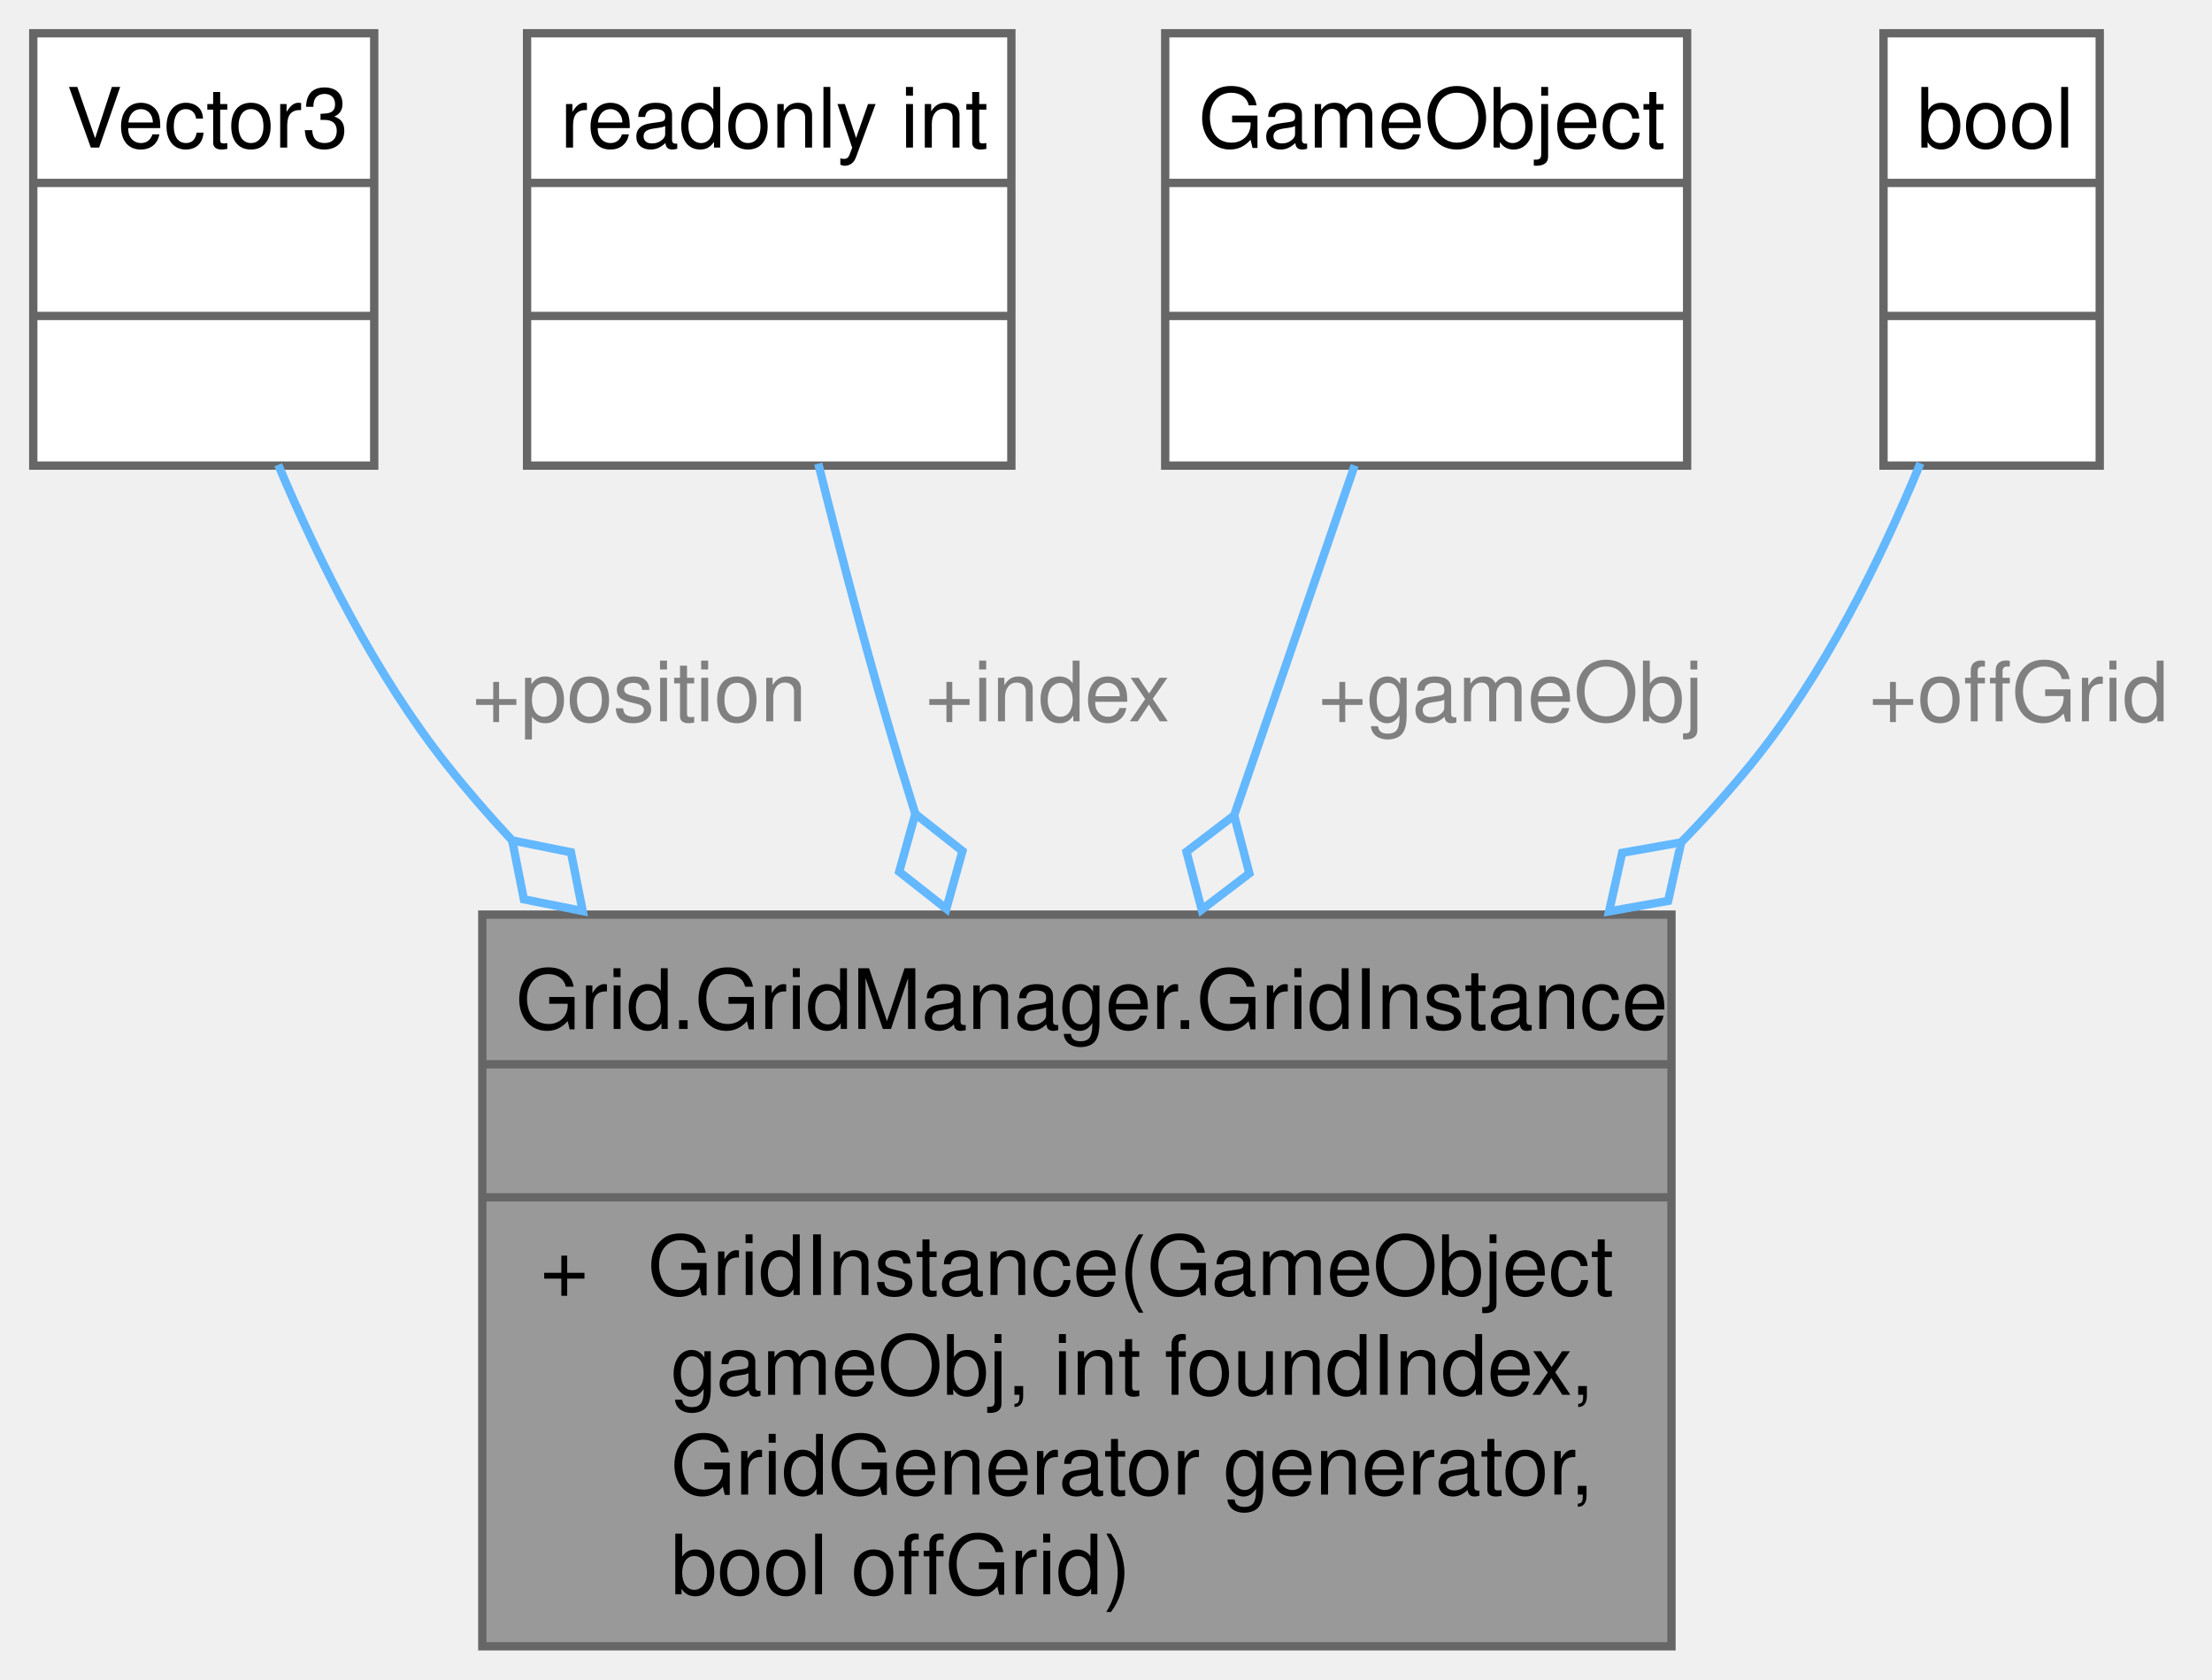
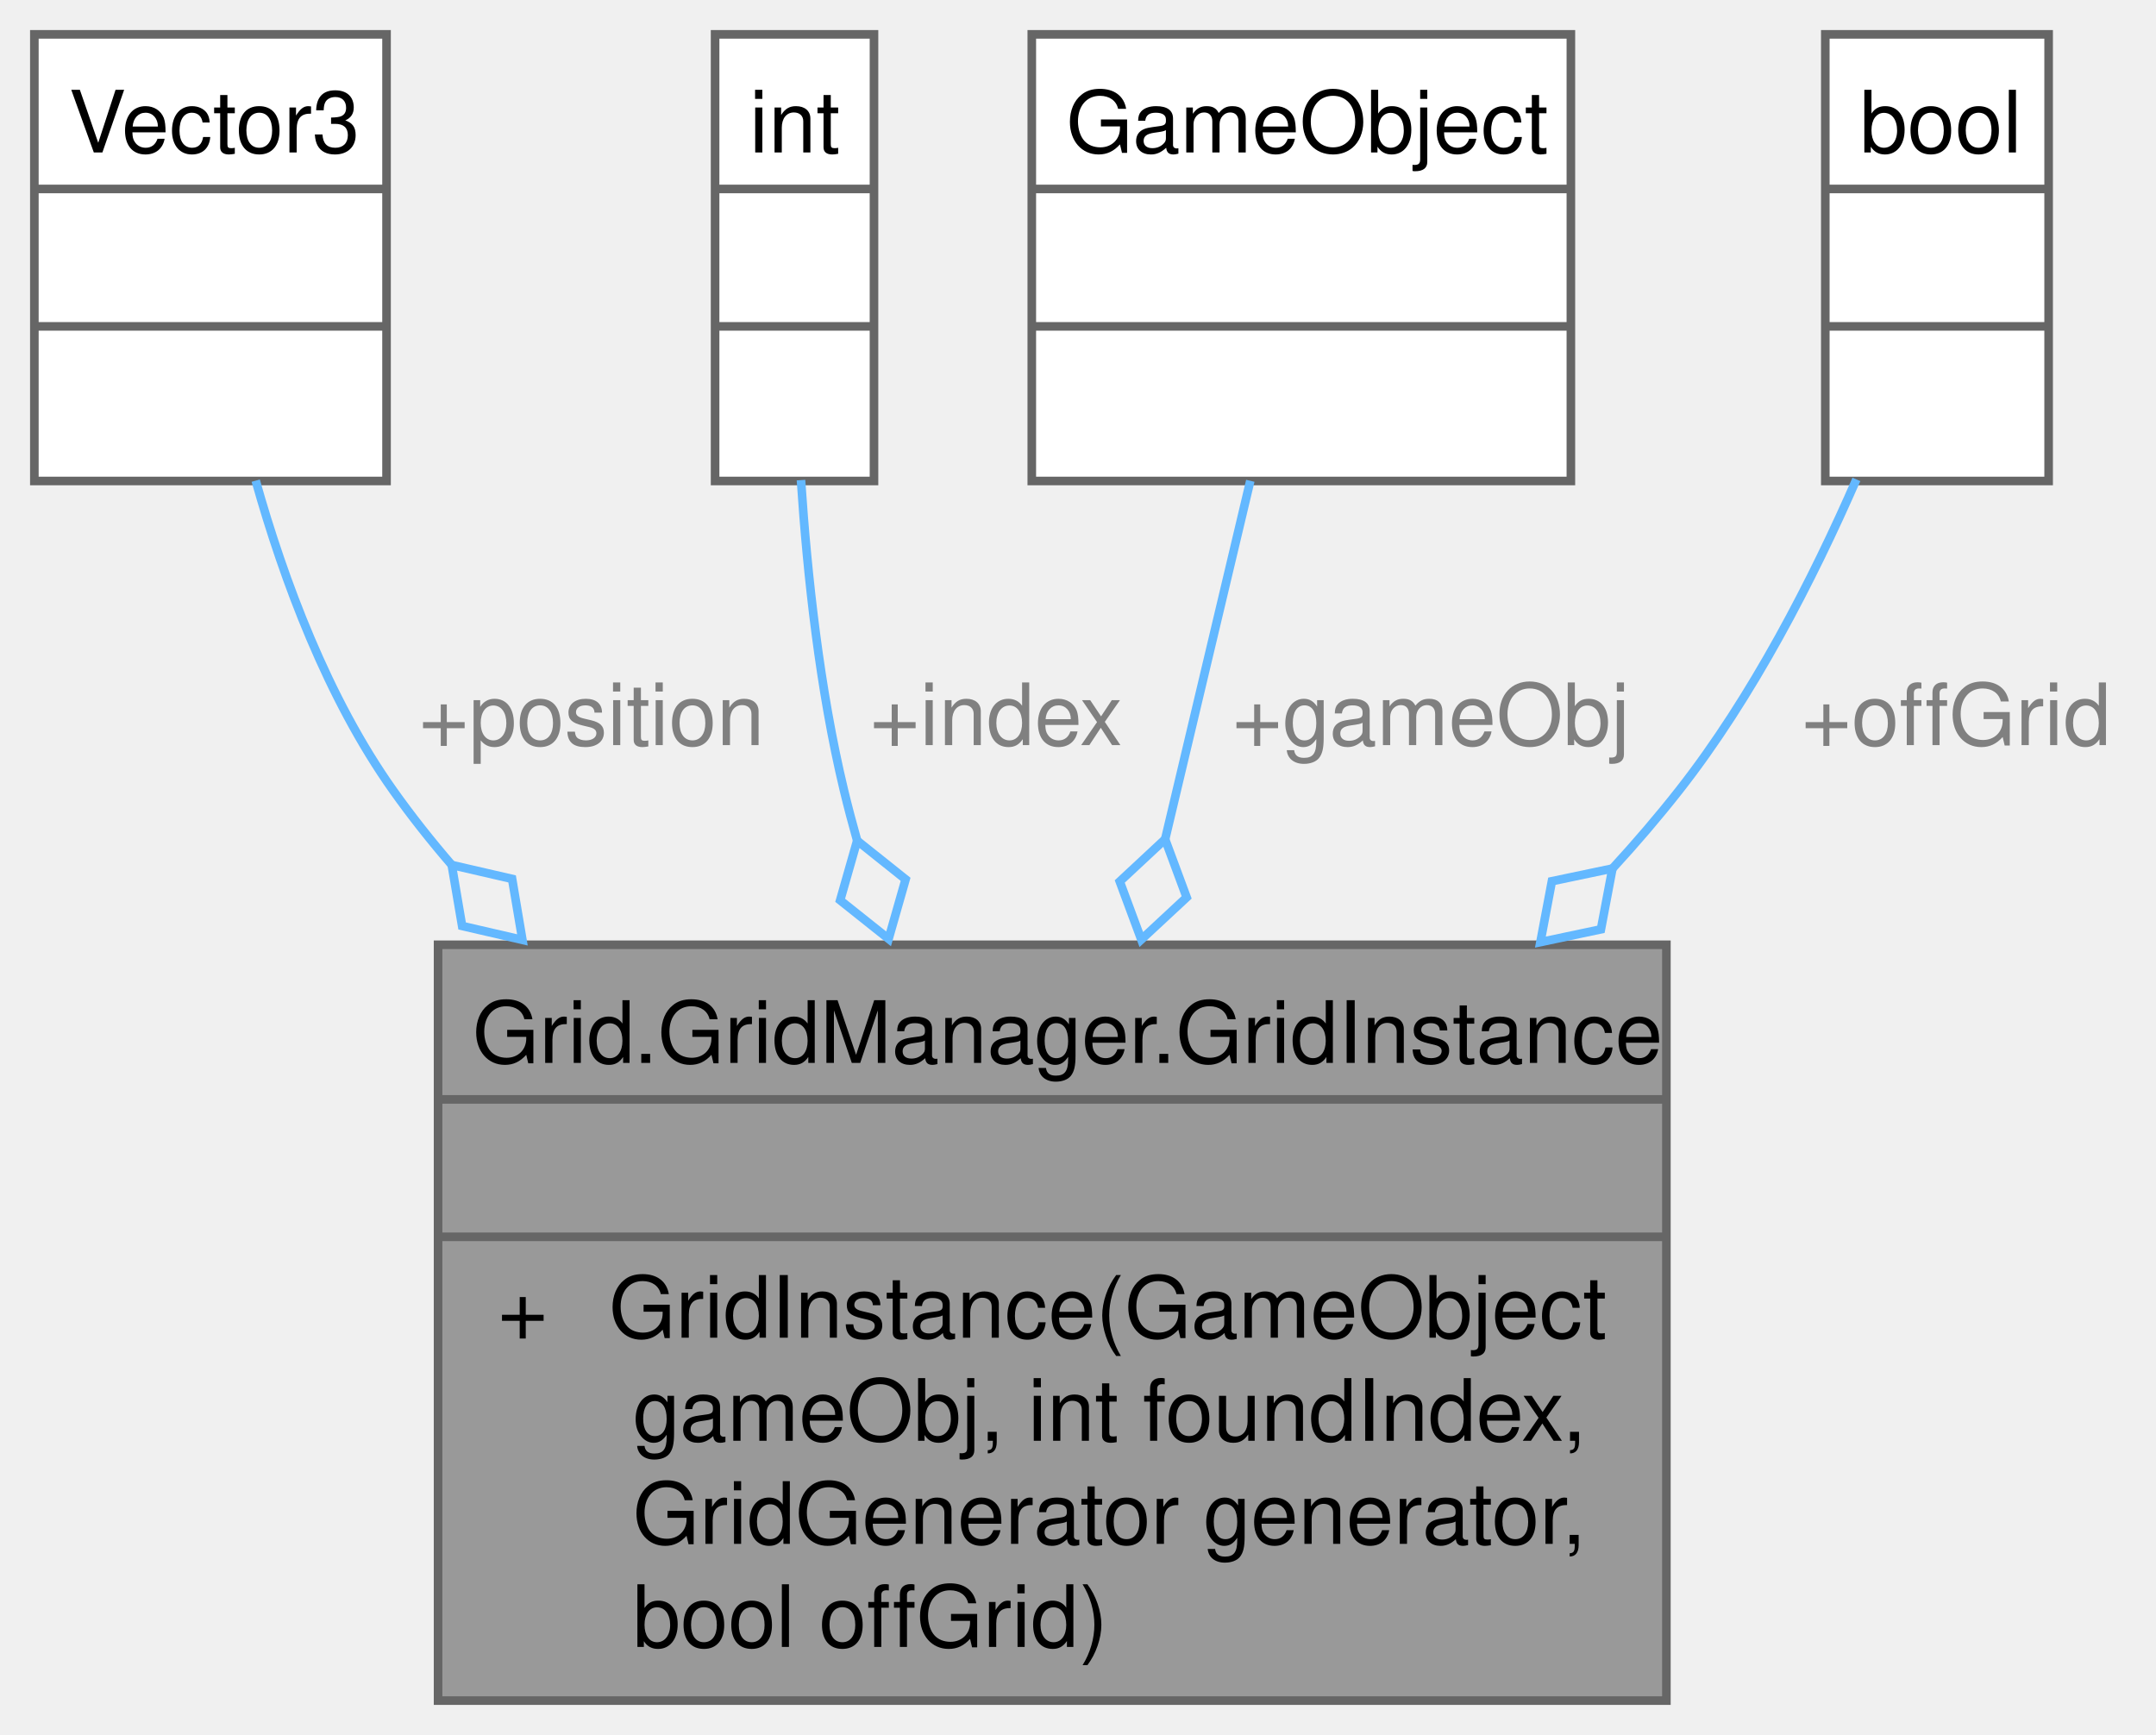
- <svg xmlns="http://www.w3.org/2000/svg" xmlns:xlink="http://www.w3.org/1999/xlink" width="266pt" height="202pt" viewBox="0.00 0.00 266.00 202.00">
+ <svg xmlns="http://www.w3.org/2000/svg" xmlns:xlink="http://www.w3.org/1999/xlink" width="251pt" height="202pt" viewBox="0.00 0.00 251.00 202.00">
  <g id="graph0" class="graph" transform="scale(1 1) rotate(0) translate(4 198)">
    <g id="Node000001" class="node">
      <g id="a_Node000001">
-         <a xlink:title=" ">
-           <polygon fill="#999999" stroke="none" points="197,-88 54,-88 54,0 197,0 197,-88" />
-           <text xml:space="preserve" text-anchor="start" x="58" y="-74.25" font-family="Helvetica,sans-Serif" font-size="10.00">Grid.GridManager.GridInstance</text>
-           <text xml:space="preserve" text-anchor="start" x="124" y="-58.25" font-family="Helvetica,sans-Serif" font-size="10.00"> </text>
-           <text xml:space="preserve" text-anchor="start" x="60.94" y="-42.25" font-family="Helvetica,sans-Serif" font-size="10.00">+</text>
-           <text xml:space="preserve" text-anchor="start" x="73.88" y="-42.25" font-family="Helvetica,sans-Serif" font-size="10.00">GridInstance(GameObject</text>
-           <text xml:space="preserve" text-anchor="start" x="73.88" y="-30.25" font-family="Helvetica,sans-Serif" font-size="10.00"> gameObj, int foundIndex,</text>
-           <text xml:space="preserve" text-anchor="start" x="73.88" y="-18.25" font-family="Helvetica,sans-Serif" font-size="10.00"> GridGenerator generator,</text>
-           <text xml:space="preserve" text-anchor="start" x="73.88" y="-6.25" font-family="Helvetica,sans-Serif" font-size="10.00"> bool offGrid)</text>
-           <polygon fill="#666666" stroke="#666666" points="54,-70 54,-70 197,-70 197,-70 54,-70" />
-           <polygon fill="#666666" stroke="#666666" points="54,-54 54,-54 197,-54 197,-54 54,-54" />
-           <polygon fill="none" stroke="#666666" points="54,0 54,-88 197,-88 197,0 54,0" />
+         <a xlink:title="Representation of a taken grid position.">
+           <polygon fill="#999999" stroke="none" points="190,-88 47,-88 47,0 190,0 190,-88" />
+           <text xml:space="preserve" text-anchor="start" x="51" y="-74.25" font-family="Helvetica,sans-Serif" font-size="10.00">Grid.GridManager.GridInstance</text>
+           <text xml:space="preserve" text-anchor="start" x="117" y="-58.25" font-family="Helvetica,sans-Serif" font-size="10.00"> </text>
+           <text xml:space="preserve" text-anchor="start" x="53.94" y="-42.25" font-family="Helvetica,sans-Serif" font-size="10.00">+</text>
+           <text xml:space="preserve" text-anchor="start" x="66.88" y="-42.25" font-family="Helvetica,sans-Serif" font-size="10.00">GridInstance(GameObject</text>
+           <text xml:space="preserve" text-anchor="start" x="66.88" y="-30.25" font-family="Helvetica,sans-Serif" font-size="10.00"> gameObj, int foundIndex,</text>
+           <text xml:space="preserve" text-anchor="start" x="66.88" y="-18.25" font-family="Helvetica,sans-Serif" font-size="10.00"> GridGenerator generator,</text>
+           <text xml:space="preserve" text-anchor="start" x="66.88" y="-6.25" font-family="Helvetica,sans-Serif" font-size="10.00"> bool offGrid)</text>
+           <polygon fill="#666666" stroke="#666666" points="47,-70 47,-70 190,-70 190,-70 47,-70" />
+           <polygon fill="#666666" stroke="#666666" points="47,-54 47,-54 190,-54 190,-54 47,-54" />
+           <polygon fill="none" stroke="#666666" points="47,0 47,-88 190,-88 190,0 47,0" />
        </a>
      </g>
    </g>
    <g id="Node000002" class="node">
      <g id="a_Node000002">
        <a xlink:title=" ">
          <polygon fill="white" stroke="none" points="41,-194 0,-194 0,-142 41,-142 41,-194" />
          <text xml:space="preserve" text-anchor="start" x="4" y="-180.25" font-family="Helvetica,sans-Serif" font-size="10.00">Vector3</text>
          <text xml:space="preserve" text-anchor="start" x="19" y="-164.25" font-family="Helvetica,sans-Serif" font-size="10.00"> </text>
          <text xml:space="preserve" text-anchor="start" x="19" y="-148.25" font-family="Helvetica,sans-Serif" font-size="10.00"> </text>
          <polygon fill="#666666" stroke="#666666" points="0,-176 0,-176 41,-176 41,-176 0,-176" />
          <polygon fill="#666666" stroke="#666666" points="0,-160 0,-160 41,-160 41,-160 0,-160" />
          <polygon fill="none" stroke="#666666" points="0,-142 0,-194 41,-194 41,-142 0,-142" />
        </a>
      </g>
    </g>
    <g id="edge5_Node000001_Node000002" class="edge">
      <g id="a_edge5_Node000001_Node000002">
        <a xlink:title=" ">
-           <path fill="none" stroke="#63b8ff" d="M29.46,-142.1C34.37,-130.44 41.22,-116.77 49.75,-106 52.19,-102.92 54.81,-99.9 57.56,-96.95" />
-           <polygon fill="none" stroke="#63b8ff" points="57.59,-96.92 59,-89.84 66.07,-88.43 64.66,-95.5 57.59,-96.92" />
+           <path fill="none" stroke="#63b8ff" d="M25.77,-142.04C29.06,-130.36 34.16,-116.7 41.75,-106 43.87,-103.01 46.18,-100.09 48.64,-97.24" />
+           <polygon fill="none" stroke="#63b8ff" points="48.59,-97.29 49.8,-90.19 56.82,-88.57 55.62,-95.67 48.59,-97.29" />
        </a>
      </g>
-       <text xml:space="preserve" text-anchor="start" x="52.75" y="-111.25" font-family="Helvetica,sans-Serif" font-size="10.00" fill="grey">+position</text>
+       <text xml:space="preserve" text-anchor="start" x="44.75" y="-111.25" font-family="Helvetica,sans-Serif" font-size="10.00" fill="grey">+position</text>
    </g>
    <g id="Node000003" class="node">
      <g id="a_Node000003">
        <a xlink:title=" ">
-           <polygon fill="white" stroke="none" points="117.62,-194 59.38,-194 59.38,-142 117.62,-142 117.62,-194" />
-           <text xml:space="preserve" text-anchor="start" x="63.38" y="-180.25" font-family="Helvetica,sans-Serif" font-size="10.00">readonly int</text>
+           <polygon fill="white" stroke="none" points="97.75,-194 79.25,-194 79.25,-142 97.75,-142 97.75,-194" />
+           <text xml:space="preserve" text-anchor="start" x="83.25" y="-180.25" font-family="Helvetica,sans-Serif" font-size="10.00">int</text>
          <text xml:space="preserve" text-anchor="start" x="87" y="-164.25" font-family="Helvetica,sans-Serif" font-size="10.00"> </text>
          <text xml:space="preserve" text-anchor="start" x="87" y="-148.25" font-family="Helvetica,sans-Serif" font-size="10.00"> </text>
-           <polygon fill="#666666" stroke="#666666" points="59.38,-176 59.38,-176 117.62,-176 117.62,-176 59.38,-176" />
-           <polygon fill="#666666" stroke="#666666" points="59.38,-160 59.38,-160 117.62,-160 117.62,-160 59.38,-160" />
-           <polygon fill="none" stroke="#666666" points="59.38,-142 59.38,-194 117.62,-194 117.62,-142 59.38,-142" />
+           <polygon fill="#666666" stroke="#666666" points="79.25,-176 79.25,-176 97.75,-176 97.75,-176 79.25,-176" />
+           <polygon fill="#666666" stroke="#666666" points="79.25,-160 79.25,-160 97.75,-160 97.75,-160 79.25,-160" />
+           <polygon fill="none" stroke="#666666" points="79.25,-142 79.25,-194 97.75,-194 97.75,-142 79.25,-142" />
        </a>
      </g>
    </g>
    <g id="edge6_Node000001_Node000003" class="edge">
      <g id="a_edge6_Node000001_Node000003">
        <a xlink:title=" ">
-           <path fill="none" stroke="#63b8ff" d="M94.4,-142.24C97.18,-131.1 100.67,-117.83 104.25,-106 104.84,-104.06 105.45,-102.1 106.07,-100.11" />
-           <polygon fill="none" stroke="#63b8ff" points="106.07,-100.11 104.13,-93.16 109.8,-88.7 111.74,-95.65 106.07,-100.11" />
+           <path fill="none" stroke="#63b8ff" d="M89.25,-142.1C89.99,-130.94 91.44,-117.69 94.25,-106 94.72,-104.04 95.25,-102.05 95.81,-100.06" />
+           <polygon fill="none" stroke="#63b8ff" points="95.79,-100.12 93.81,-93.18 99.45,-88.69 101.43,-95.62 95.79,-100.12" />
        </a>
      </g>
-       <text xml:space="preserve" text-anchor="start" x="107.25" y="-111.25" font-family="Helvetica,sans-Serif" font-size="10.00" fill="grey">+index</text>
+       <text xml:space="preserve" text-anchor="start" x="97.25" y="-111.25" font-family="Helvetica,sans-Serif" font-size="10.00" fill="grey">+index</text>
    </g>
    <g id="Node000004" class="node">
      <g id="a_Node000004">
        <a xlink:title=" ">
-           <polygon fill="white" stroke="none" points="198.88,-194 136.12,-194 136.12,-142 198.88,-142 198.88,-194" />
-           <text xml:space="preserve" text-anchor="start" x="140.12" y="-180.25" font-family="Helvetica,sans-Serif" font-size="10.00">GameObject</text>
-           <text xml:space="preserve" text-anchor="start" x="166" y="-164.25" font-family="Helvetica,sans-Serif" font-size="10.00"> </text>
-           <text xml:space="preserve" text-anchor="start" x="166" y="-148.25" font-family="Helvetica,sans-Serif" font-size="10.00"> </text>
-           <polygon fill="#666666" stroke="#666666" points="136.12,-176 136.12,-176 198.88,-176 198.88,-176 136.12,-176" />
-           <polygon fill="#666666" stroke="#666666" points="136.12,-160 136.12,-160 198.88,-160 198.88,-160 136.12,-160" />
-           <polygon fill="none" stroke="#666666" points="136.12,-142 136.12,-194 198.88,-194 198.88,-142 136.12,-142" />
+           <polygon fill="white" stroke="none" points="178.88,-194 116.12,-194 116.12,-142 178.88,-142 178.88,-194" />
+           <text xml:space="preserve" text-anchor="start" x="120.12" y="-180.25" font-family="Helvetica,sans-Serif" font-size="10.00">GameObject</text>
+           <text xml:space="preserve" text-anchor="start" x="146" y="-164.25" font-family="Helvetica,sans-Serif" font-size="10.00"> </text>
+           <text xml:space="preserve" text-anchor="start" x="146" y="-148.25" font-family="Helvetica,sans-Serif" font-size="10.00"> </text>
+           <polygon fill="#666666" stroke="#666666" points="116.12,-176 116.12,-176 178.88,-176 178.88,-176 116.12,-176" />
+           <polygon fill="#666666" stroke="#666666" points="116.12,-160 116.12,-160 178.88,-160 178.88,-160 116.12,-160" />
+           <polygon fill="none" stroke="#666666" points="116.12,-142 116.12,-194 178.88,-194 178.88,-142 116.12,-142" />
        </a>
      </g>
    </g>
    <g id="edge7_Node000001_Node000004" class="edge">
      <g id="a_edge7_Node000001_Node000004">
        <a xlink:title=" ">
-           <path fill="none" stroke="#63b8ff" d="M158.9,-142.02C154.7,-129.82 149.47,-114.62 144.4,-99.91" />
-           <polygon fill="none" stroke="#63b8ff" points="144.41,-99.93 138.68,-95.56 140.51,-88.59 146.24,-92.96 144.41,-99.93" />
+           <path fill="none" stroke="#63b8ff" d="M141.56,-142.02C138.69,-129.94 135.12,-114.93 131.66,-100.35" />
+           <polygon fill="none" stroke="#63b8ff" points="131.64,-100.29 126.36,-95.37 128.87,-88.61 134.15,-93.52 131.64,-100.29" />
        </a>
      </g>
-       <text xml:space="preserve" text-anchor="start" x="154.5" y="-111.25" font-family="Helvetica,sans-Serif" font-size="10.00" fill="grey">+gameObj</text>
+       <text xml:space="preserve" text-anchor="start" x="139.45" y="-111.25" font-family="Helvetica,sans-Serif" font-size="10.00" fill="grey">+gameObj</text>
    </g>
    <g id="Node000005" class="node">
      <g id="a_Node000005">
        <a xlink:title=" ">
-           <polygon fill="white" stroke="none" points="248.5,-194 222.5,-194 222.5,-142 248.5,-142 248.5,-194" />
-           <text xml:space="preserve" text-anchor="start" x="226.5" y="-180.25" font-family="Helvetica,sans-Serif" font-size="10.00">bool</text>
-           <text xml:space="preserve" text-anchor="start" x="234" y="-164.25" font-family="Helvetica,sans-Serif" font-size="10.00"> </text>
-           <text xml:space="preserve" text-anchor="start" x="234" y="-148.25" font-family="Helvetica,sans-Serif" font-size="10.00"> </text>
-           <polygon fill="#666666" stroke="#666666" points="222.5,-176 222.5,-176 248.5,-176 248.5,-176 222.5,-176" />
-           <polygon fill="#666666" stroke="#666666" points="222.5,-160 222.5,-160 248.5,-160 248.5,-160 222.5,-160" />
-           <polygon fill="none" stroke="#666666" points="222.5,-142 222.5,-194 248.5,-194 248.5,-142 222.5,-142" />
+           <polygon fill="white" stroke="none" points="234.5,-194 208.5,-194 208.5,-142 234.5,-142 234.5,-194" />
+           <text xml:space="preserve" text-anchor="start" x="212.5" y="-180.25" font-family="Helvetica,sans-Serif" font-size="10.00">bool</text>
+           <text xml:space="preserve" text-anchor="start" x="220" y="-164.25" font-family="Helvetica,sans-Serif" font-size="10.00"> </text>
+           <text xml:space="preserve" text-anchor="start" x="220" y="-148.25" font-family="Helvetica,sans-Serif" font-size="10.00"> </text>
+           <polygon fill="#666666" stroke="#666666" points="208.5,-176 208.5,-176 234.5,-176 234.5,-176 208.5,-176" />
+           <polygon fill="#666666" stroke="#666666" points="208.5,-160 208.5,-160 234.5,-160 234.5,-160 208.5,-160" />
+           <polygon fill="none" stroke="#666666" points="208.5,-142 208.5,-194 234.5,-194 234.5,-142 208.5,-142" />
        </a>
      </g>
    </g>
    <g id="edge8_Node000001_Node000005" class="edge">
      <g id="a_edge8_Node000001_Node000005">
        <a xlink:title=" ">
-           <path fill="none" stroke="#63b8ff" d="M226.93,-142.28C222.09,-130.52 215.25,-116.72 206.5,-106 203.88,-102.8 201.07,-99.66 198.1,-96.62" />
-           <polygon fill="none" stroke="#63b8ff" points="198.17,-96.69 191.07,-95.43 189.5,-88.39 196.6,-89.65 198.17,-96.69" />
+           <path fill="none" stroke="#63b8ff" d="M212.12,-142.18C207.03,-130.53 200.03,-116.86 191.5,-106 189.08,-102.92 186.48,-99.88 183.75,-96.91" />
+           <polygon fill="none" stroke="#63b8ff" points="183.72,-96.88 176.67,-95.4 175.33,-88.31 182.38,-89.8 183.72,-96.88" />
        </a>
      </g>
-       <text xml:space="preserve" text-anchor="start" x="220.72" y="-111.25" font-family="Helvetica,sans-Serif" font-size="10.00" fill="grey">+offGrid</text>
+       <text xml:space="preserve" text-anchor="start" x="205.71" y="-111.25" font-family="Helvetica,sans-Serif" font-size="10.00" fill="grey">+offGrid</text>
    </g>
  </g>
</svg>
